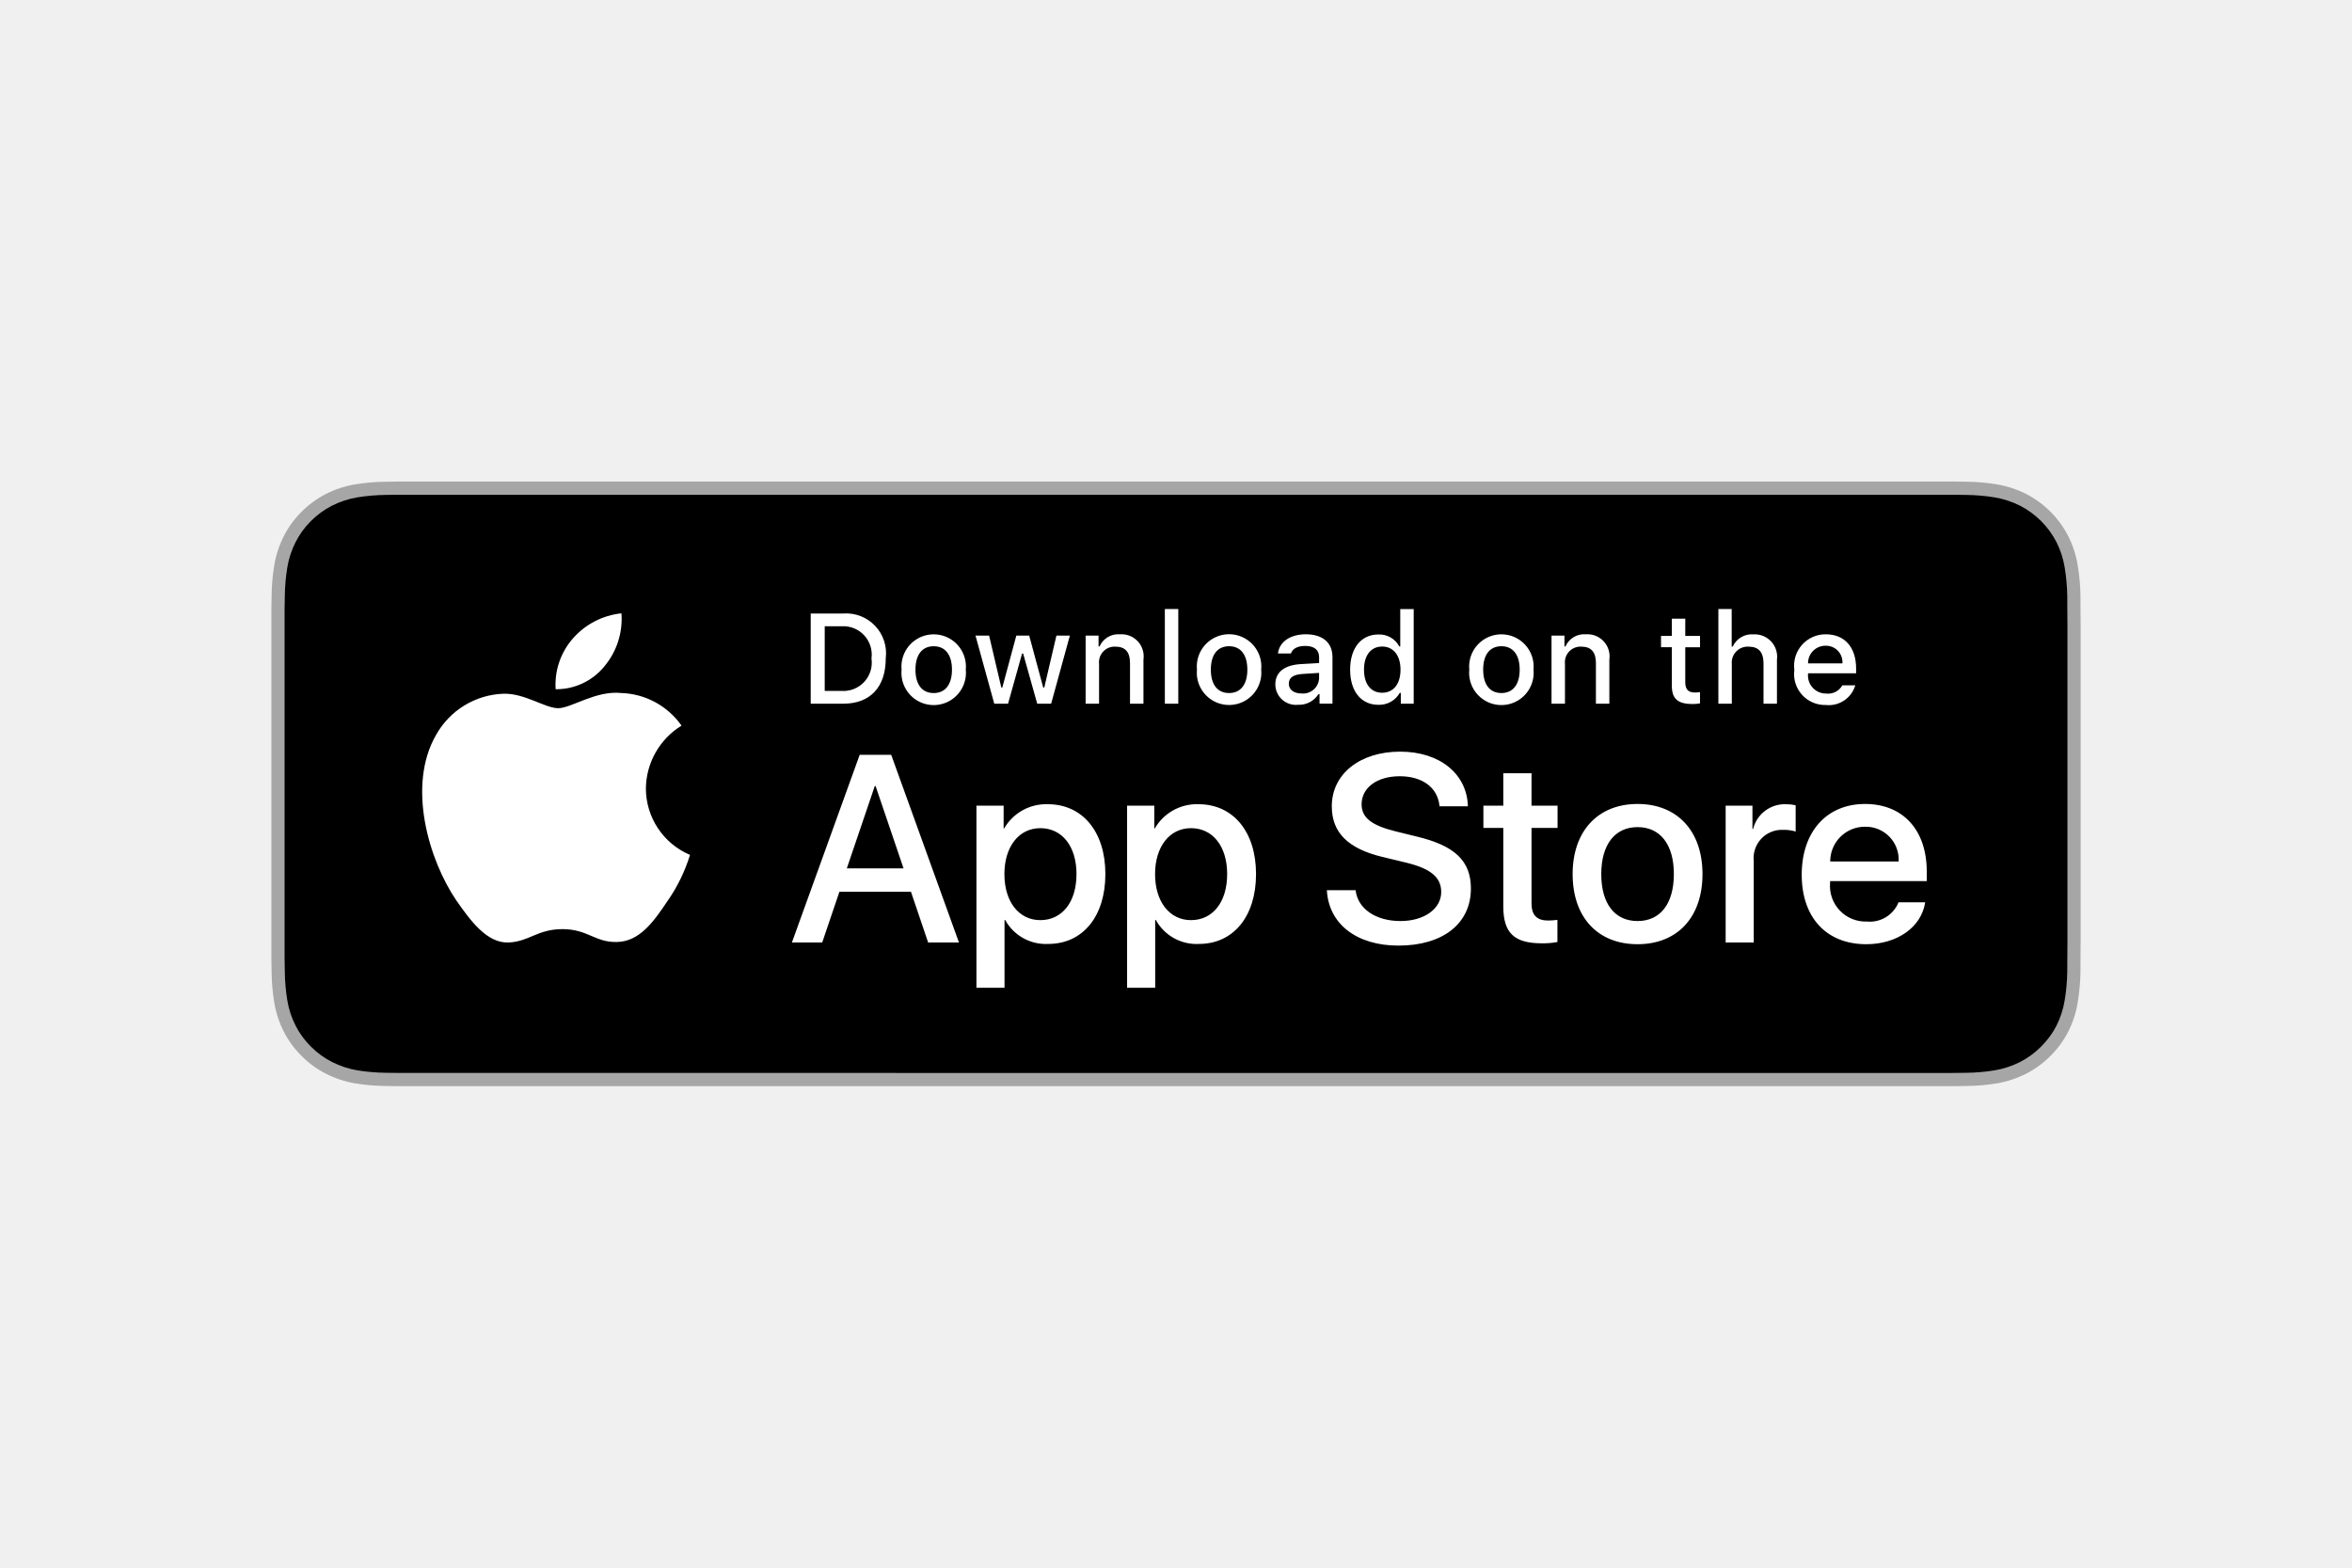
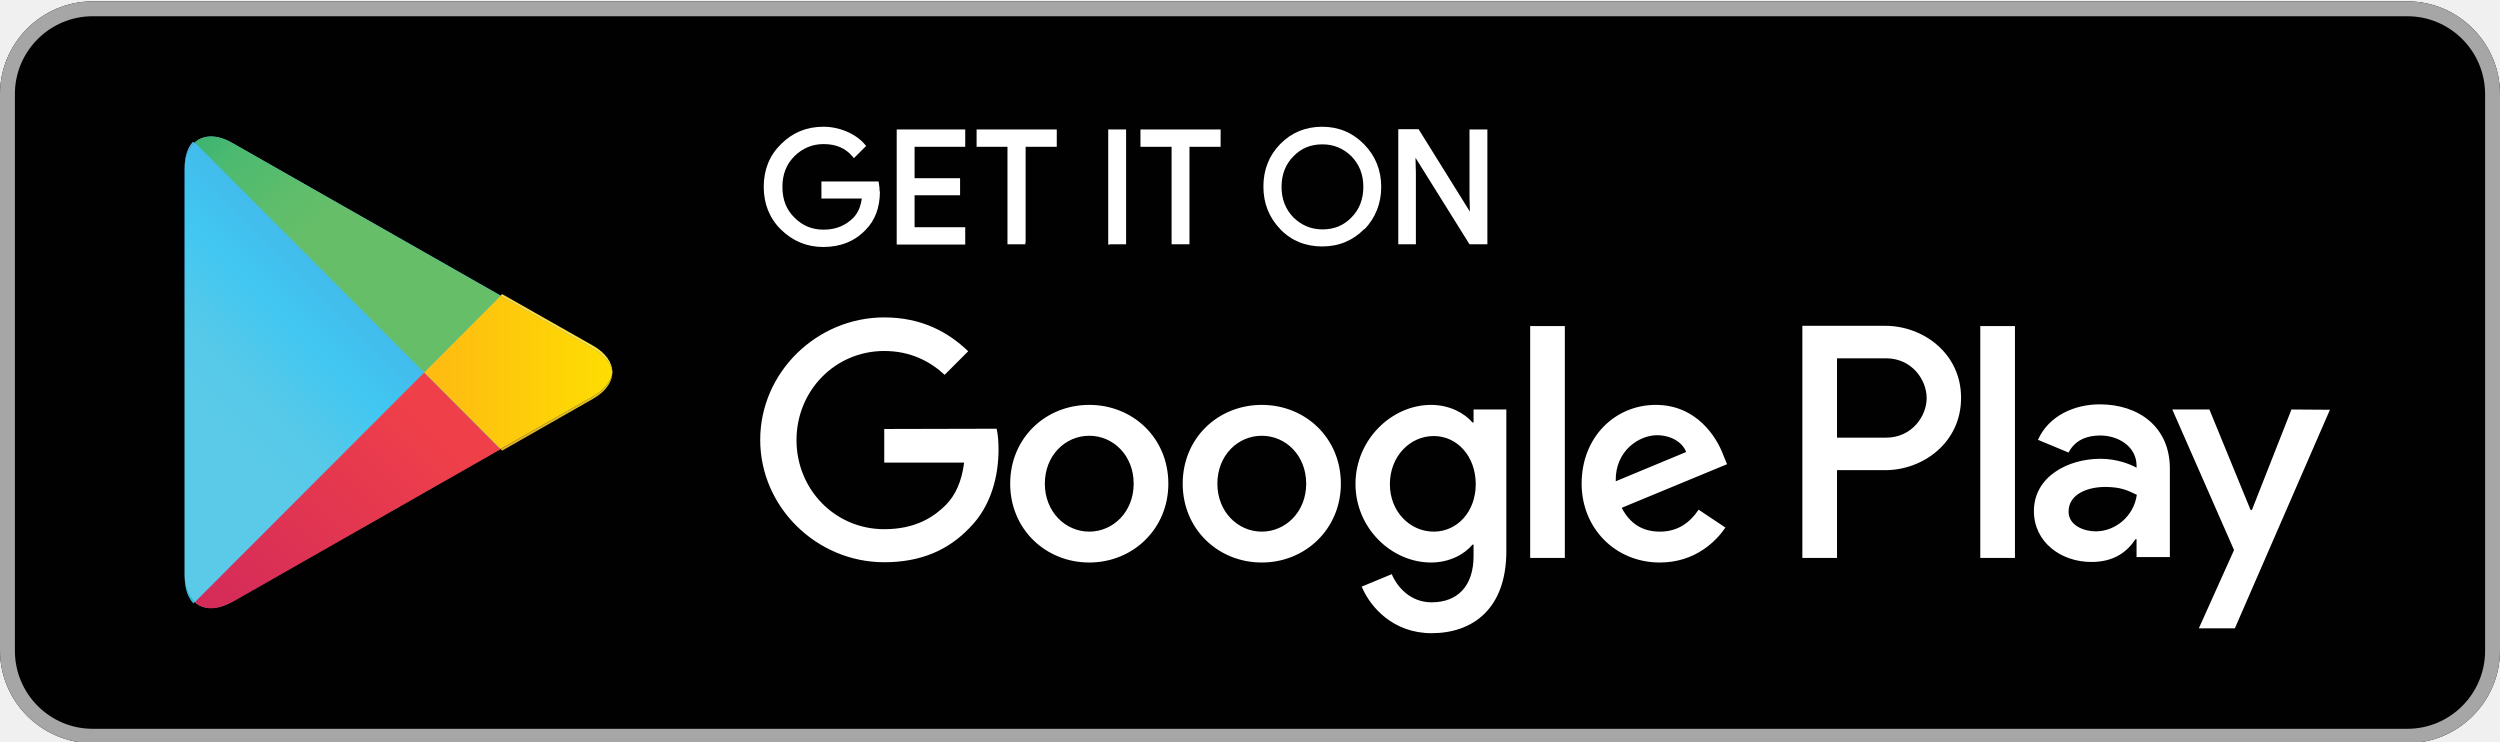
- <svg xmlns="http://www.w3.org/2000/svg" height="800" width="1200" viewBox="-17.95 -10 155.563 60">
-   <path d="M110.135 0H9.535c-.367 0-.729 0-1.095.002-.306.002-.61.008-.919.013a13.215 13.215 0 00-2.004.177 6.665 6.665 0 00-1.901.627 6.438 6.438 0 00-1.619 1.179 6.258 6.258 0 00-1.178 1.621 6.601 6.601 0 00-.625 1.903 12.993 12.993 0 00-.179 2.002c-.009.307-.01.614-.015.921v23.114c.005.31.006.611.015.922a12.992 12.992 0 00.179 2.002 6.588 6.588 0 00.625 1.904 6.208 6.208 0 001.178 1.614 6.274 6.274 0 001.619 1.179 6.701 6.701 0 001.901.631 13.455 13.455 0 002.004.177c.309.007.613.011.919.011.366.002.728.002 1.095.002h100.6c.359 0 .725 0 1.084-.002.305 0 .617-.004.922-.011a13.279 13.279 0 002-.177 6.804 6.804 0 001.908-.631 6.277 6.277 0 001.617-1.179 6.395 6.395 0 001.182-1.614 6.604 6.604 0 00.619-1.904 13.506 13.506 0 00.186-2.002c.004-.311.004-.611.004-.922.008-.363.008-.725.008-1.094V9.536c0-.366 0-.73-.008-1.092 0-.307 0-.614-.004-.921a13.507 13.507 0 00-.186-2.002 6.618 6.618 0 00-.619-1.903 6.466 6.466 0 00-2.799-2.8 6.768 6.768 0 00-1.908-.627 13.044 13.044 0 00-2-.177c-.305-.005-.617-.011-.922-.013-.359-.002-.725-.002-1.084-.002z" fill="#a6a6a6" />
-   <path d="M8.445 39.125c-.305 0-.602-.004-.904-.011a12.687 12.687 0 01-1.869-.163 5.884 5.884 0 01-1.657-.548 5.406 5.406 0 01-1.397-1.017 5.321 5.321 0 01-1.021-1.397 5.722 5.722 0 01-.543-1.657 12.414 12.414 0 01-.166-1.875c-.006-.211-.015-.913-.015-.913V8.444s.009-.691.015-.895a12.37 12.37 0 01.166-1.872 5.755 5.755 0 01.543-1.662 5.373 5.373 0 011.015-1.398 5.565 5.565 0 011.402-1.022 5.823 5.823 0 011.653-.544A12.586 12.586 0 017.543.887L8.445.875H111.214l.913.013a12.385 12.385 0 011.859.163 5.938 5.938 0 011.671.548 5.594 5.594 0 012.415 2.42 5.763 5.763 0 01.535 1.649 12.995 12.995 0 01.174 1.887c.003.283.003.587.003.89.008.375.008.732.008 1.092v20.929c0 .363 0 .718-.008 1.075 0 .325 0 .623-.004.93a12.731 12.731 0 01-.171 1.853 5.739 5.739 0 01-.54 1.67 5.48 5.48 0 01-1.016 1.386 5.413 5.413 0 01-1.399 1.022 5.862 5.862 0 01-1.668.55 12.542 12.542 0 01-1.869.163 39.15 39.15 0 01-.897.011l-1.084.002z" />
-   <path d="M24.769 20.301a4.949 4.949 0 012.357-4.152 5.066 5.066 0 00-3.991-2.158c-1.679-.176-3.307 1.005-4.163 1.005-.872 0-2.19-.987-3.608-.958a5.315 5.315 0 00-4.473 2.728c-1.934 3.349-.491 8.27 1.361 10.976.927 1.325 2.01 2.806 3.428 2.753 1.387-.058 1.905-.884 3.579-.884 1.659 0 2.145.884 3.591.851 1.488-.024 2.426-1.331 3.321-2.669A10.962 10.962 0 0027.688 24.7a4.782 4.782 0 01-2.919-4.399zm-2.732-8.09a4.872 4.872 0 001.115-3.491 4.957 4.957 0 00-3.208 1.66 4.636 4.636 0 00-1.144 3.361 4.099 4.099 0 003.237-1.53zm20.265 14.929h-4.733l-1.137 3.356h-2.005l4.484-12.418h2.083l4.483 12.418H43.438zm-4.243-1.549h3.752l-1.85-5.447h-.052zm17.101.379c0 2.813-1.506 4.621-3.778 4.621a3.069 3.069 0 01-2.849-1.584h-.043v4.484h-1.858V21.442h1.799v1.506h.034a3.212 3.212 0 012.883-1.601c2.298 0 3.812 1.816 3.812 4.622zm-1.91 0c0-1.833-.947-3.038-2.393-3.038-1.42 0-2.375 1.23-2.375 3.038 0 1.824.955 3.046 2.375 3.046 1.445 0 2.393-1.196 2.393-3.046zm11.875 0c0 2.813-1.506 4.621-3.778 4.621a3.069 3.069 0 01-2.849-1.584h-.043v4.484h-1.858V21.442h1.799v1.506h.034a3.212 3.212 0 012.883-1.601c2.298 0 3.812 1.816 3.812 4.622zm-1.91 0c0-1.833-.947-3.038-2.393-3.038-1.42 0-2.375 1.23-2.375 3.038 0 1.824.955 3.046 2.375 3.046 1.445 0 2.393-1.196 2.393-3.046zm8.496 1.066c.138 1.231 1.334 2.04 2.969 2.04 1.566 0 2.693-.809 2.693-1.919 0-.964-.68-1.541-2.289-1.937l-1.609-.388c-2.28-.551-3.339-1.617-3.339-3.348 0-2.143 1.867-3.614 4.519-3.614 2.624 0 4.423 1.472 4.483 3.614h-1.876c-.112-1.239-1.137-1.987-2.634-1.987-1.497 0-2.521.757-2.521 1.858 0 .878.654 1.395 2.255 1.79l1.368.336c2.548.603 3.607 1.626 3.607 3.442 0 2.323-1.851 3.778-4.794 3.778-2.754 0-4.613-1.421-4.733-3.667zM83.346 19.3v2.143h1.722v1.472h-1.722v4.991c0 .775.345 1.137 1.102 1.137a5.808 5.808 0 00.611-.043v1.463a5.104 5.104 0 01-1.032.086c-1.833 0-2.548-.688-2.548-2.444v-5.189h-1.316v-1.472h1.316V19.3zm2.719 6.67c0-2.849 1.678-4.639 4.294-4.639 2.625 0 4.295 1.79 4.295 4.639 0 2.856-1.661 4.639-4.295 4.639-2.633 0-4.294-1.782-4.294-4.639zm6.695 0c0-1.954-.895-3.107-2.401-3.107-1.506 0-2.4 1.162-2.4 3.107 0 1.962.895 3.106 2.4 3.106 1.506 0 2.401-1.145 2.401-3.106zm3.426-4.527h1.772v1.541h.043a2.159 2.159 0 012.178-1.636 2.866 2.866 0 01.637.069v1.738a2.598 2.598 0 00-.835-.112 1.873 1.873 0 00-1.937 2.083v5.37H96.186zm13.198 6.394c-.25 1.644-1.851 2.772-3.898 2.772-2.634 0-4.269-1.765-4.269-4.596 0-2.84 1.644-4.682 4.19-4.682 2.505 0 4.08 1.721 4.08 4.466v.637h-6.394v.112a2.358 2.358 0 002.436 2.564 2.048 2.048 0 002.091-1.274zm-6.282-2.702h4.526a2.177 2.177 0 00-2.221-2.298 2.292 2.292 0 00-2.306 2.298zM37.826 8.731a2.64 2.64 0 012.808 2.965c0 1.906-1.03 3.002-2.808 3.002h-2.155V8.731zm-1.228 5.123h1.125a1.876 1.876 0 001.968-2.146 1.881 1.881 0 00-1.968-2.134h-1.125zm5.083-1.41a2.133 2.133 0 114.247 0 2.134 2.134 0 11-4.247 0zm3.333 0c0-.976-.439-1.547-1.208-1.547-.772 0-1.207.571-1.207 1.547 0 .984.435 1.55 1.207 1.55.769 0 1.208-.57 1.208-1.55zm6.56 2.253h-.922l-.931-3.316h-.07l-.927 3.316h-.913l-1.241-4.503h.901l.807 3.436h.066l.926-3.436h.853l.926 3.436h.07l.803-3.436h.889zm2.28-4.503h.856v.715h.066a1.348 1.348 0 011.344-.802 1.465 1.465 0 011.559 1.675v2.915h-.889V12.006c0-.724-.315-1.083-.972-1.083a1.033 1.033 0 00-1.075 1.141v2.634h-.889zm5.24-1.758h.889v6.261h-.889zm2.124 4.007a2.134 2.134 0 114.248 0 2.134 2.134 0 11-4.248 0zm3.333 0c0-.976-.439-1.547-1.208-1.547-.772 0-1.207.571-1.207 1.547 0 .984.435 1.55 1.207 1.55.769 0 1.208-.57 1.208-1.55zm1.85.98c0-.811.604-1.278 1.675-1.344l1.22-.07v-.389c0-.476-.314-.744-.922-.744-.496 0-.84.182-.939.5h-.86c.091-.773.818-1.27 1.84-1.27 1.129 0 1.766.562 1.766 1.513v3.077h-.856v-.633h-.07a1.515 1.515 0 01-1.353.707 1.36 1.36 0 01-1.501-1.348zm2.894-.385v-.377l-1.1.07c-.62.042-.901.253-.901.649 0 .405.352.641.835.641a1.062 1.062 0 001.166-.984zm2.053-.595c0-1.423.731-2.324 1.869-2.324a1.484 1.484 0 011.381.79h.066V8.437h.889v6.261h-.852v-.712h-.07a1.563 1.563 0 01-1.414.786c-1.146 0-1.869-.901-1.869-2.328zm.918 0c0 .955.45 1.53 1.203 1.53.749 0 1.212-.583 1.212-1.526 0-.938-.468-1.53-1.212-1.53-.748 0-1.203.579-1.203 1.526zm6.964 0a2.133 2.133 0 114.247 0 2.134 2.134 0 11-4.247 0zm3.333 0c0-.976-.439-1.547-1.208-1.547-.772 0-1.207.571-1.207 1.547 0 .984.435 1.55 1.207 1.55.769 0 1.208-.57 1.208-1.55zm2.106-2.249h.856v.715h.066a1.348 1.348 0 011.344-.802 1.465 1.465 0 011.559 1.675v2.915h-.889V12.006c0-.724-.315-1.083-.972-1.083a1.033 1.033 0 00-1.075 1.141v2.634h-.889zm8.846-1.121v1.142h.976v.749h-.976v2.315c0 .472.194.678.637.678a2.967 2.967 0 00.339-.021v.74a2.916 2.916 0 01-.483.045c-.988 0-1.382-.348-1.382-1.216v-2.543h-.715v-.749h.715V9.074zm2.189-.637h.881v2.482h.07a1.386 1.386 0 011.373-.807 1.483 1.483 0 011.551 1.679v2.907H98.69v-2.688c0-.719-.335-1.083-.963-1.083a1.052 1.052 0 00-1.134 1.142v2.63h-.889zm9.057 5.045a1.828 1.828 0 01-1.951 1.303 2.045 2.045 0 01-2.08-2.324 2.077 2.077 0 012.076-2.353c1.253 0 2.009.856 2.009 2.27v.31h-3.18v.05a1.19 1.19 0 001.199 1.29 1.079 1.079 0 001.071-.546zm-3.126-1.451h2.274a1.087 1.087 0 00-1.108-1.167 1.152 1.152 0 00-1.166 1.167z" fill="#fff" />
+ <svg xmlns="http://www.w3.org/2000/svg" version="1.1" id="Layer_1" x="0px" y="0px" viewBox="0 0 923.1 273.9" style="enable-background:new 0 0 923.1 273.9;" xml:space="preserve">
+   <style type="text/css">
+ 	.st0{fill:none;}
+ 	.st1{fill:#010101;}
+ 	.st2{fill:#A7A6A6;}
+ 	.st3{fill:#FFFFFF;}
+ 	.st4{fill:#3FBDED;}
+ 	.st5{fill:url(#SVGID_1_);}
+ 	.st6{fill:url(#SVGID_00000157281589939909235810000016058533404946922658_);}
+ 	.st7{fill:url(#SVGID_00000021804826780812524070000010723684272170278555_);}
+ 	.st8{fill:url(#SVGID_00000080188780698689710140000000120883369035054015_);}
+ 	.st9{fill:url(#SVGID_00000009555509814795297950000002053678340979781030_);}
+ 	.st10{fill:url(#SVGID_00000150816951719551996110000010442125724935419281_);}
+ 	.st11{fill:url(#SVGID_00000173134877615102646720000015774969635751934900_);}
+ 	.st12{fill:url(#SVGID_00000043444688317270438910000004544385119099802254_);}
+ 	.st13{fill:url(#SVGID_00000007401425158757666830000018070764953120890764_);}
+ 	.st14{fill:url(#SVGID_00000145043777607205898020000005017406204687098275_);}
+ </style>
+   <path class="st0" d="M0-17.3" />
+   <path class="st0" d="M0-17.3" />
+   <path class="st0" d="M0-17.3" />
+   <g>
+     <path class="st1" d="M888.9,274.4H34.2C15.4,274.4,0,259,0,240.2V34.7C0,15.9,15.4,0.5,34.2,0.5h854.7c18.8,0,34.2,15.4,34.2,34.2   v205.5C923.1,259,907.7,274.4,888.9,274.4" />
+     <path class="st2" d="M888.9,0.5H34.2C15.4,0.5,0,15.9,0,34.7v205.5c0,18.8,15.4,34.2,34.2,34.2h854.7c18.8,0,34.2-15.4,34.2-34.2   V34.7C923.1,15.9,907.7,0.5,888.9,0.5 M888.9,6c15.8,0,28.7,12.9,28.7,28.8v205.5c0,15.9-12.9,28.8-28.7,28.8H34.2   c-15.8,0-28.7-12.9-28.7-28.8V34.7C5.5,18.9,18.4,6,34.2,6L888.9,6" />
+     <path class="st3" d="M324.2,70.7c0,5.7-1.7,10.3-5.1,13.7c-3.9,4.1-8.9,6.1-15.1,6.1c-5.9,0-11-2.1-15.1-6.2   c-4.1-4.1-6.2-9.2-6.2-15.3c0-6.1,2.1-11.2,6.2-15.3c4.1-4.1,9.2-6.2,15.1-6.2c2.9,0,5.8,0.6,8.4,1.7c2.7,1.2,4.8,2.7,6.4,4.6   l-3.6,3.6c-2.7-3.3-6.5-4.9-11.2-4.9c-4.3,0-8.1,1.5-11.2,4.6c-3.2,3-4.7,7-4.7,11.9c0,4.9,1.6,8.8,4.7,11.9   c3.2,3,6.9,4.6,11.2,4.6c4.6,0,8.4-1.5,11.5-4.6c2-2,3.1-4.8,3.4-8.3h-14.9v-4.9h19.9C324.1,68.6,324.2,69.7,324.2,70.7" />
+     <path class="st3" d="M324.2,70.7h-0.7c0,5.6-1.6,10-4.9,13.2l0,0l0,0c-3.7,3.9-8.5,5.9-14.6,5.9c-5.8,0-10.6-2-14.6-6   c-4-4-6-8.9-6-14.8c0-5.9,2-10.8,6-14.8c4-4,8.9-6,14.6-6c2.9,0,5.6,0.6,8.2,1.7c2.6,1.1,4.6,2.6,6.2,4.4l0.5-0.4l-0.5-0.5   l-3.6,3.6l0.5,0.5l0.5-0.4c-2.8-3.4-6.8-5.1-11.8-5.1c-4.5,0-8.4,1.6-11.7,4.8c-3.3,3.2-4.9,7.3-4.9,12.3c0,5,1.6,9.2,4.9,12.3   c3.3,3.2,7.2,4.8,11.7,4.8c4.7,0,8.8-1.6,11.9-4.8c2.1-2.1,3.3-5.1,3.6-8.7l0.1-0.7h-15v-3.6h19.2v-0.7l-0.7,0.1c0.2,1,0.3,2,0.3,3   h1.4c0-1-0.1-2.1-0.3-3.2l-0.1-0.6h-21.1v6.3H319v-0.7l-0.7-0.1c-0.3,3.4-1.4,6-3.2,7.9c-2.9,2.9-6.5,4.4-11,4.4   c-4.2,0-7.7-1.4-10.7-4.4c-3-2.9-4.5-6.6-4.5-11.4c0-4.7,1.5-8.4,4.5-11.4c3-2.9,6.6-4.4,10.7-4.4c4.6,0,8.1,1.5,10.7,4.6l0.5,0.6   l4.1-4.1l0.4-0.4l-0.4-0.5c-1.7-2-3.9-3.6-6.7-4.8c-2.8-1.2-5.7-1.8-8.7-1.8c-6.1,0-11.3,2.1-15.6,6.4c-4.3,4.2-6.4,9.5-6.4,15.8   c0,6.2,2.1,11.6,6.4,15.8c4.3,4.2,9.5,6.4,15.6,6.4c6.3,0,11.6-2.1,15.6-6.3l-0.5-0.5l0.5,0.5c3.5-3.5,5.3-8.3,5.3-14.2L324.2,70.7    M355.7,53.5h-18.7v13h16.8v4.9h-16.8v13h18.7v5h-24V48.4h24V53.5" />
+     <path class="st3" d="M355.7,53.5v-0.7h-19.4v14.4h16.8v3.6l-16.8,0v14.4h18.7v3.7h-22.6V49.1h22.6v4.4L355.7,53.5v-0.7V53.5l0.7,0   v-5.7h-25.3v42.5h25.3v-6.4h-18.7V72.1h16.8v-6.3h-16.8V54.2h18.7v-0.7L355.7,53.5 M378,89.5h-5.3v-36h-11.5v-5h28.2v5H378V89.5" />
+     <path class="st3" d="M378,89.5v-0.7h-4.6v-36h-11.5v-3.7h26.8v3.7h-11.5v36.7L378,89.5l0-0.7L378,89.5l0.7,0V54.2h11.5v-6.4h-29.6   v6.4H372v36h6.6v-0.7L378,89.5 M409.8,89.5V48.4h5.3v41.1L409.8,89.5" />
+     <path class="st3" d="M409.8,89.5h0.7V49.1h3.9v39.7h-4.6V89.5l0.7,0L409.8,89.5v0.7h6V47.8h-6.6v42.5h0.7V89.5 M438.5,89.5h-5.3   v-36h-11.5v-5h28.2v5h-11.5V89.5" />
+     <path class="st3" d="M438.5,89.5v-0.7h-4.6v-36h-11.5v-3.7h26.8v3.7h-11.5v36.7L438.5,89.5l0-0.7L438.5,89.5l0.7,0V54.2h11.5v-6.4   h-29.6v6.4h11.5v36h6.6v-0.7L438.5,89.5 M477.1,80.8c3,3.1,6.8,4.6,11.1,4.6s8.1-1.5,11.1-4.6c3-3.1,4.6-7,4.6-11.8   c0-4.8-1.5-8.7-4.6-11.8c-3-3.1-6.7-4.6-11.1-4.6s-8.1,1.5-11.1,4.6c-3,3.1-4.6,7-4.6,11.8C472.6,73.8,474.1,77.7,477.1,80.8z    M503.3,84.2c-4,4.2-9,6.2-15,6.2c-6,0-11-2.1-15-6.2c-4-4.1-6-9.2-6-15.2s2-11.1,6-15.2c4-4.2,9-6.2,15-6.2c6,0,11,2.1,15,6.3   c4,4.2,6.1,9.2,6.1,15.2C509.4,75,507.3,80.1,503.3,84.2z" />
+     <path class="st3" d="M477.1,80.8l-0.5,0.5c3.1,3.2,7.1,4.8,11.6,4.8c4.6,0,8.5-1.6,11.6-4.8c3.2-3.2,4.8-7.4,4.8-12.3   c0-4.9-1.6-9.1-4.8-12.3c-3.1-3.2-7.1-4.8-11.6-4.8c-4.6,0-8.5,1.6-11.6,4.8c-3.2,3.2-4.8,7.4-4.8,12.3c0,4.9,1.6,9.1,4.8,12.3   L477.1,80.8l0.5-0.5c-2.9-3-4.4-6.7-4.4-11.3c0-4.6,1.5-8.4,4.4-11.3c2.9-3,6.4-4.4,10.7-4.4c4.2,0,7.7,1.5,10.7,4.4   c2.9,3,4.4,6.7,4.4,11.3c0,4.6-1.5,8.4-4.4,11.3c-2.9,3-6.4,4.4-10.7,4.4c-4.2,0-7.7-1.5-10.7-4.4L477.1,80.8z M503.3,84.2   l-0.5-0.5c-3.9,4-8.7,6-14.6,6c-5.8,0-10.6-2-14.5-6l0,0l0,0c-3.9-4-5.8-8.9-5.8-14.8c0-5.9,1.9-10.7,5.8-14.8c3.9-4,8.7-6,14.5-6   c5.8,0,10.6,2,14.5,6.1c3.9,4.1,5.9,8.9,5.9,14.7c0,5.9-1.9,10.7-5.8,14.8L503.3,84.2l0.5,0.5c4.1-4.3,6.2-9.6,6.2-15.7   c0-6.1-2.1-11.4-6.3-15.7c-4.2-4.3-9.4-6.5-15.5-6.5c-6.2,0-11.4,2.2-15.5,6.4v0c-4.2,4.3-6.2,9.6-6.2,15.7   c0,6.2,2.1,11.4,6.2,15.7l0,0l0,0c4.1,4.3,9.4,6.4,15.5,6.4c6.2,0,11.4-2.2,15.5-6.4L503.3,84.2z M516.8,89.5V48.4h6.4l19.9,32h0.2   l-0.2-7.9v-24h5.3v41.1h-5.5L522,56h-0.2l0.2,7.9v25.6L516.8,89.5" />
+     <path class="st3" d="M516.8,89.5h0.7V49.1h5.4l19.9,32h1.3l-0.2-8.6V49.1h3.9v39.7h-4.4l-20.9-33.5h-1.3l0.2,8.6v24.9h-4.6   L516.8,89.5l0.7,0L516.8,89.5l0,0.7h6V63.9l-0.2-7.9l-0.7,0v0.7h0.2V56l-0.6,0.4l21.1,33.8h6.6V47.8h-6.6v24.7l0.2,7.9l0.7,0v-0.7   h-0.2v0.7l0.6-0.4l-20.1-32.3h-7.5v42.5h0.7L516.8,89.5 M731.2,206h12.8v-85.6h-12.8L731.2,206z M846.1,151.2l-14.6,37.1H831   l-15.2-37.1h-13.7l22.8,51.9l-13,28.9h13.3l35.1-80.7L846.1,151.2z M773.8,196.2c-4.2,0-10-2.1-10-7.3c0-6.6,7.3-9.1,13.5-9.1   c5.6,0,8.2,1.2,11.7,2.9C787.9,190.6,781.1,196.2,773.8,196.2L773.8,196.2z M775.3,149.3c-9.2,0-18.8,4.1-22.8,13.1l11.3,4.7   c2.4-4.7,6.9-6.3,11.7-6.3c6.6,0,13.3,4,13.4,11v0.9c-2.3-1.3-7.3-3.3-13.3-3.3c-12.2,0-24.6,6.7-24.6,19.3   c0,11.5,10,18.8,21.2,18.8c8.6,0,13.3-3.9,16.3-8.4h0.4v6.6h12.3V173C801.2,157.8,789.9,149.3,775.3,149.3L775.3,149.3z    M696.4,161.6h-18.1v-29.3h18.1c9.5,0,15,7.9,15,14.7C711.4,153.6,706,161.6,696.4,161.6z M696.1,120.3h-30.6V206h12.8v-32.4h17.8   c14.1,0,28-10.3,28-26.6C724.2,130.6,710.2,120.3,696.1,120.3L696.1,120.3z M529.4,196.3c-8.8,0-16.2-7.4-16.2-17.5   c0-10.3,7.4-17.8,16.2-17.8c8.7,0,15.5,7.5,15.5,17.8C544.9,188.9,538.1,196.3,529.4,196.3L529.4,196.3z M544.1,156h-0.4   c-2.9-3.4-8.4-6.5-15.3-6.5c-14.5,0-27.9,12.8-27.9,29.2c0,16.3,13.3,29,27.9,29c6.9,0,12.4-3.1,15.3-6.6h0.4v4.2   c0,11.1-5.9,17.1-15.5,17.1c-7.8,0-12.7-5.6-14.7-10.4l-11.1,4.6c3.2,7.7,11.7,17.2,25.8,17.2c15,0,27.6-8.8,27.6-30.3v-52.3h-12.1   L544.1,156z M565,206h12.8v-85.6H565V206z M596.6,177.7c-0.3-11.3,8.7-17,15.2-17c5.1,0,9.4,2.5,10.8,6.2L596.6,177.7z M636.3,168   c-2.4-6.5-9.8-18.5-24.9-18.5c-15,0-27.4,11.8-27.4,29.1c0,16.3,12.3,29.1,28.9,29.1c13.3,0,21-8.2,24.2-12.9l-9.9-6.6   c-3.3,4.9-7.8,8.1-14.3,8.1c-6.5,0-11.1-3-14.1-8.8l38.9-16.1L636.3,168z M326.5,158.4v12.4H356c-0.9,7-3.2,12-6.7,15.6   c-4.3,4.3-11,9-22.8,9c-18.2,0-32.4-14.7-32.4-32.9c0-18.2,14.2-32.9,32.4-32.9c9.8,0,17,3.9,22.3,8.8l8.7-8.7   c-7.4-7.1-17.2-12.5-31-12.5c-24.9,0-45.8,20.3-45.8,45.2c0,24.9,20.9,45.2,45.8,45.2c13.4,0,23.6-4.4,31.5-12.7   c8.2-8.2,10.7-19.6,10.7-28.9c0-2.9-0.2-5.5-0.7-7.7L326.5,158.4z M402.2,196.3c-8.8,0-16.4-7.3-16.4-17.7   c0-10.5,7.6-17.7,16.4-17.7c8.8,0,16.4,7.2,16.4,17.7C418.6,189,411,196.3,402.2,196.3z M402.2,149.5c-16.1,0-29.2,12.2-29.2,29.1   c0,16.8,13.1,29.1,29.2,29.1c16.1,0,29.2-12.4,29.2-29.1C431.4,161.7,418.3,149.5,402.2,149.5z M465.9,196.3   c-8.8,0-16.4-7.3-16.4-17.7c0-10.5,7.6-17.7,16.4-17.7c8.8,0,16.4,7.2,16.4,17.7C482.3,189,474.7,196.3,465.9,196.3L465.9,196.3z    M465.9,149.5c-16.1,0-29.2,12.2-29.2,29.1c0,16.8,13.1,29.1,29.2,29.1c16.1,0,29.2-12.4,29.2-29.1   C495.1,161.7,482,149.5,465.9,149.5L465.9,149.5z" />
+     <path class="st4" d="M71.9,52.6c-2.3,2.1-3.7,5.5-3.7,10.1v-1v151.5v-1c0,4.2,1.2,7.5,3.2,9.6l0.5,0.5v0c1.6,1.5,3.7,2.2,6,2.2   c2.3,0,4.9-0.7,7.7-2.3l99.2-56.5l34.1-19.4c4.3-2.5,6.8-5.6,7.2-8.9v0c-0.4-3.2-2.8-6.4-7.2-8.9l-34.1-19.4L85.6,52.7   c-2.8-1.6-5.4-2.3-7.7-2.3C75.5,50.4,73.5,51.2,71.9,52.6L71.9,52.6z" />
+     <linearGradient id="SVGID_1_" gradientUnits="userSpaceOnUse" x1="3389.652" y1="1147.295" x2="3249.525" y2="1416.784" gradientTransform="matrix(0.2221 0 0 0.4265 -630.1962 -428.7677)">
+       <stop offset="0" style="stop-color:#4998D3" />
+       <stop offset="6.569999e-03" style="stop-color:#4A99D3" />
+       <stop offset="0.26" style="stop-color:#42BAEB" />
+       <stop offset="0.512" style="stop-color:#41C7F2" />
+       <stop offset="0.76" style="stop-color:#56C9E9" />
+       <stop offset="1" style="stop-color:#5BCAE8" />
+     </linearGradient>
+     <path class="st5" d="M71.9,222.3l-0.5-0.5c-2-2.1-3.2-5.4-3.2-9.6v1V61.8v1c0-4.6,1.4-8,3.7-10.1l84.7,84.9L71.9,222.3" />
+     <linearGradient id="SVGID_00000000184343110832300790000010147036087231447222_" gradientUnits="userSpaceOnUse" x1="2093.449" y1="1878.793" x2="1608.444" y2="1878.793" gradientTransform="matrix(0.3411 0 0 0.2777 -482.7915 -384.293)">
+       <stop offset="0" style="stop-color:#FEE000" />
+       <stop offset="0.409" style="stop-color:#FEBD11" />
+       <stop offset="0.775" style="stop-color:#FAA51A" />
+       <stop offset="1" style="stop-color:#F99C1C" />
+     </linearGradient>
+     <path style="fill:url(#SVGID_00000000184343110832300790000010147036087231447222_);" d="M184.8,165.8l-28.2-28.3l28.2-28.3   l34.1,19.4c4.3,2.5,6.8,5.6,7.2,8.9v0c-0.4,3.2-2.8,6.4-7.2,8.9L184.8,165.8" />
+     <linearGradient id="SVGID_00000083810101743872164070000013926504223288801948_" gradientUnits="userSpaceOnUse" x1="2067.793" y1="1766.199" x2="1625.717" y2="2105.047" gradientTransform="matrix(0.3506 0 0 0.2702 -562.7324 -320.6357)">
+       <stop offset="0" style="stop-color:#EF4049" />
+       <stop offset="1" style="stop-color:#C31E63" />
+     </linearGradient>
+     <path style="fill:url(#SVGID_00000083810101743872164070000013926504223288801948_);" d="M77.9,224.6c-2.4,0-4.4-0.8-6-2.2v0   l84.7-84.8l28.2,28.3l-99.2,56.5C82.8,223.8,80.2,224.6,77.9,224.6" />
+     <linearGradient id="SVGID_00000143598384663812433350000017037016720482298803_" gradientUnits="userSpaceOnUse" x1="1726.457" y1="1683.846" x2="1923.556" y2="1835.151" gradientTransform="matrix(0.3506 0 0 0.2702 -562.6613 -407.5287)">
+       <stop offset="0" style="stop-color:#32A072" />
+       <stop offset="6.850000e-02" style="stop-color:#2DA771" />
+       <stop offset="0.476" style="stop-color:#4BBA71" />
+       <stop offset="0.801" style="stop-color:#5EBD6B" />
+       <stop offset="1" style="stop-color:#66BE69" />
+     </linearGradient>
+     <path style="fill:url(#SVGID_00000143598384663812433350000017037016720482298803_);" d="M156.6,137.5L71.9,52.6   c1.6-1.5,3.7-2.2,6-2.2c2.3,0,4.9,0.7,7.7,2.3l99.2,56.5L156.6,137.5" />
+     <linearGradient id="SVGID_00000108311041306188789380000000092894009929671080_" gradientUnits="userSpaceOnUse" x1="1807.851" y1="2343.618" x2="1807.851" y2="2343.618" gradientTransform="matrix(0.3506 0 0 0.2702 -562.6613 -407.5287)">
+       <stop offset="0" style="stop-color:#32A072" />
+       <stop offset="6.850000e-02" style="stop-color:#2DA771" />
+       <stop offset="0.476" style="stop-color:#4BBA71" />
+       <stop offset="0.801" style="stop-color:#5EBD6B" />
+       <stop offset="1" style="stop-color:#66BE69" />
+     </linearGradient>
+     <path style="fill:url(#SVGID_00000108311041306188789380000000092894009929671080_);" d="M71.1,225.8" />
+     <linearGradient id="SVGID_00000134240364363756696220000015996341949760691101_" gradientUnits="userSpaceOnUse" x1="4079.984" y1="1074.155" x2="4004.18" y2="1293.739" gradientTransform="matrix(0.181 0 0 0.5234 -650.6587 -493.8016)">
+       <stop offset="0" style="stop-color:#308ACA" />
+       <stop offset="6.569999e-03" style="stop-color:#308ACA" />
+       <stop offset="0.26" style="stop-color:#05A7E0" />
+       <stop offset="0.512" style="stop-color:#03B8E0" />
+       <stop offset="0.76" style="stop-color:#24C1DD" />
+       <stop offset="1" style="stop-color:#2AC1DB" />
+     </linearGradient>
+     <path style="fill:url(#SVGID_00000134240364363756696220000015996341949760691101_);" d="M71.4,222.8c-2-2.1-3.2-5.4-3.2-9.6v-1   c0,4.2,1.2,7.5,3.2,9.6l0.5,0.5L71.4,222.8" />
+     <linearGradient id="SVGID_00000016795315326420049850000009326154486493758642_" gradientUnits="userSpaceOnUse" x1="1829.781" y1="2026.445" x2="1379.745" y2="2026.445" gradientTransform="matrix(0.3676 0 0 0.2577 -441.3489 -370.2569)">
+       <stop offset="0" style="stop-color:#DFC523" />
+       <stop offset="0.409" style="stop-color:#DFA726" />
+       <stop offset="0.775" style="stop-color:#DF9226" />
+       <stop offset="1" style="stop-color:#DF8A26" />
+     </linearGradient>
+     <path style="fill:url(#SVGID_00000016795315326420049850000009326154486493758642_);" d="M185.4,166.4l-0.6-0.6l34.1-19.4   c4.3-2.5,6.8-5.6,7.2-8.9c0,1.2-0.3,2.4-0.8,3.5c-1.1,2.3-3.2,4.5-6.4,6.3L185.4,166.4" />
+     <linearGradient id="SVGID_00000123420887195681001790000010597167055014062253_" gradientUnits="userSpaceOnUse" x1="1829.82" y1="2025.769" x2="1379.778" y2="2025.769" gradientTransform="matrix(0.3676 0 0 0.2577 -441.3519 -399.0231)">
+       <stop offset="0" style="stop-color:#FEE741" />
+       <stop offset="0.409" style="stop-color:#FFCF41" />
+       <stop offset="0.775" style="stop-color:#FDBB41" />
+       <stop offset="1" style="stop-color:#FCB442" />
+     </linearGradient>
+     <path style="fill:url(#SVGID_00000123420887195681001790000010597167055014062253_);" d="M226.1,137.5c-0.4-3.2-2.8-6.4-7.2-8.9   l-34.1-19.4l0.6-0.6h0l33.5,19C223.7,130.3,226.1,133.9,226.1,137.5" />
+     <linearGradient id="SVGID_00000108279958348408955760000001845531979389970819_" gradientUnits="userSpaceOnUse" x1="3991.668" y1="1346.381" x2="3916.288" y2="1555.848" gradientTransform="matrix(0.1807 0 0 0.5242 -650.7827 -654.5488)">
+       <stop offset="0" style="stop-color:#5DB4E5" />
+       <stop offset="6.569999e-03" style="stop-color:#5CB5E5" />
+       <stop offset="0.26" style="stop-color:#50C9F5" />
+       <stop offset="0.512" style="stop-color:#62CCED" />
+       <stop offset="0.76" style="stop-color:#6FCEE9" />
+       <stop offset="1" style="stop-color:#71CEE8" />
+     </linearGradient>
+     <path style="fill:url(#SVGID_00000108279958348408955760000001845531979389970819_);" d="M68.2,62.8v-1c0-0.4,0-0.7,0-1.1v0   c0,0,0,0,0,0v0c0.2-3.7,1.3-6.5,3.1-8.4l0.5,0.5C69.6,54.7,68.2,58.2,68.2,62.8" />
+     <linearGradient id="SVGID_00000115484955349599582570000011702493926164532389_" gradientUnits="userSpaceOnUse" x1="3994.02" y1="1457.468" x2="3994.02" y2="1457.468" gradientTransform="matrix(0.1807 0 0 0.5242 -650.7827 -654.5488)">
+       <stop offset="0" style="stop-color:#5DB4E5" />
+       <stop offset="6.569999e-03" style="stop-color:#5CB5E5" />
+       <stop offset="0.26" style="stop-color:#50C9F5" />
+       <stop offset="0.512" style="stop-color:#62CCED" />
+       <stop offset="0.76" style="stop-color:#6FCEE9" />
+       <stop offset="1" style="stop-color:#71CEE8" />
+     </linearGradient>
+     <path style="fill:url(#SVGID_00000115484955349599582570000011702493926164532389_);" d="M71.1,109.4" />
+   </g>
</svg>
